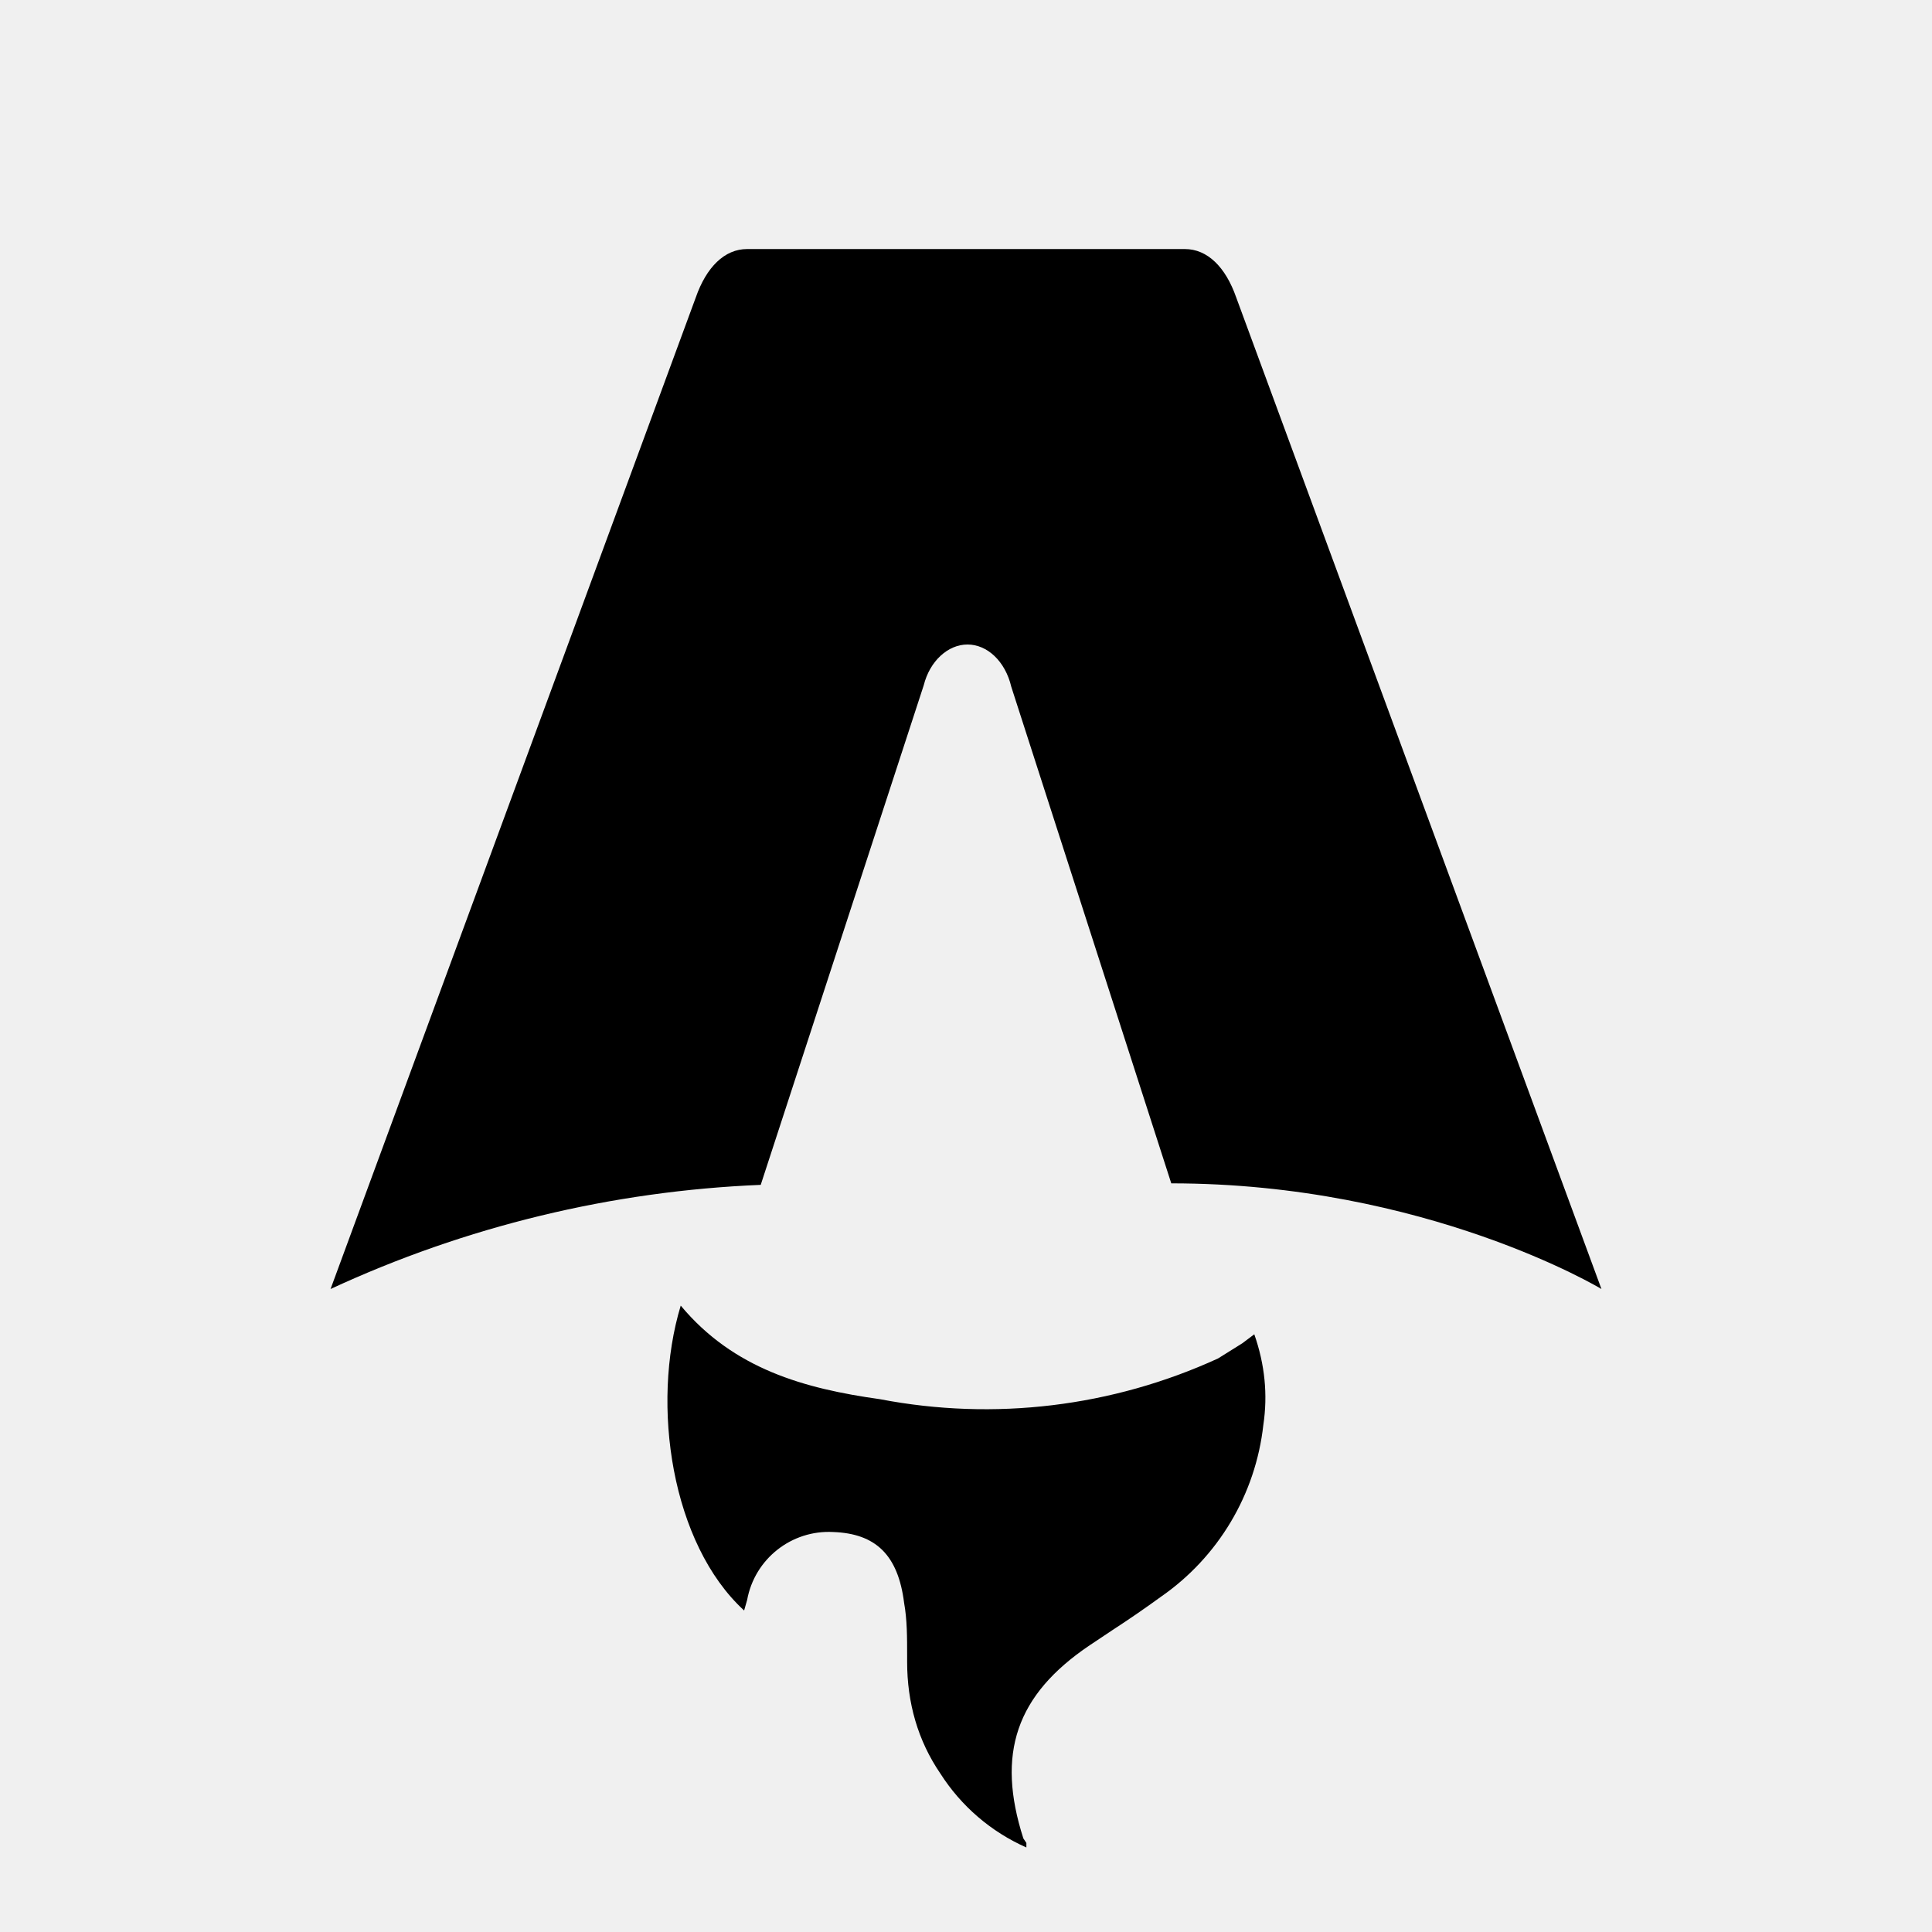
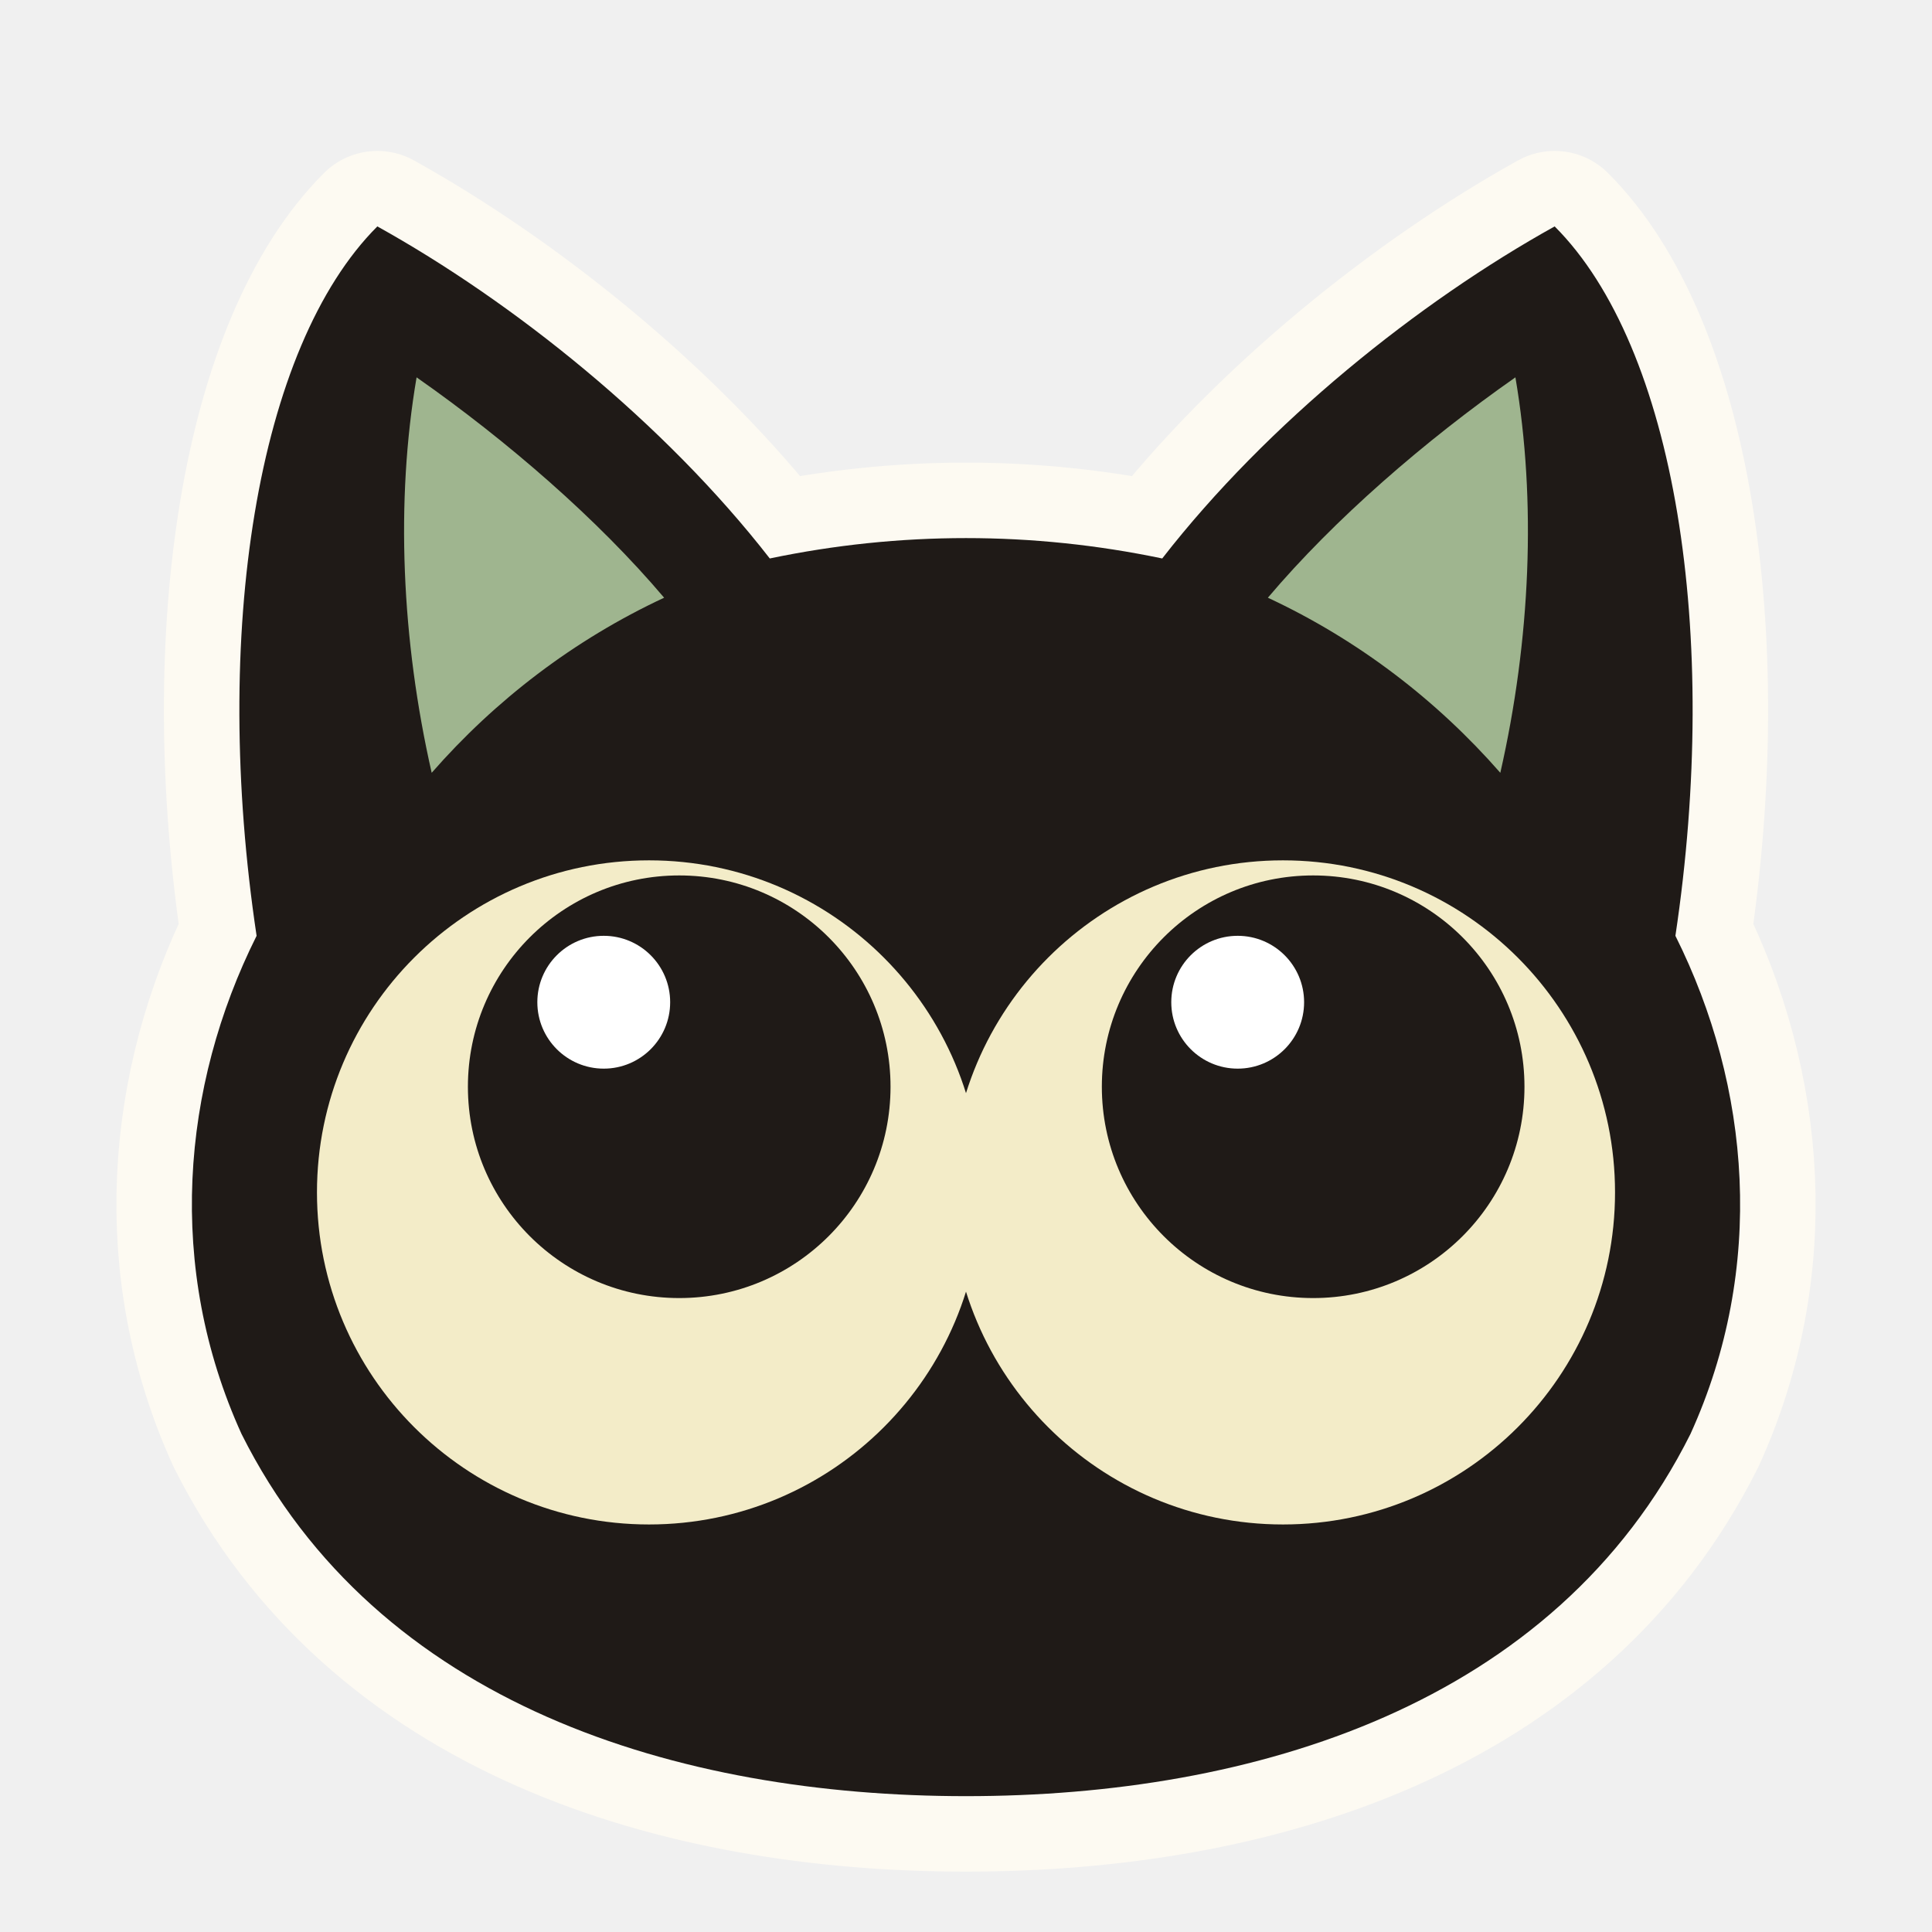
- <svg xmlns="http://www.w3.org/2000/svg" fill="none" viewBox="0 0 128 128">
-   <path d="M50.4 78.5a75.1 75.1 0 0 0-28.5 6.9l24.2-65.7c.7-2 1.9-3.2 3.4-3.2h29c1.5 0 2.7 1.2 3.4 3.2l24.2 65.7s-11.6-7-28.5-7L67 45.5c-.4-1.7-1.6-2.8-2.9-2.8-1.3 0-2.5 1.1-2.9 2.7L50.4 78.5Zm-1.1 28.2Zm-4.2-20.2c-2 6.6-.6 15.8 4.2 20.2a17.5 17.5 0 0 1 .2-.7 5.5 5.5 0 0 1 5.7-4.5c2.8.1 4.3 1.5 4.7 4.7.2 1.1.2 2.3.2 3.5v.4c0 2.7.7 5.2 2.2 7.4a13 13 0 0 0 5.7 4.9v-.3l-.2-.3c-1.8-5.6-.5-9.5 4.4-12.8l1.5-1a73 73 0 0 0 3.2-2.2 16 16 0 0 0 6.8-11.4c.3-2 .1-4-.6-6l-.8.6-1.6 1a37 37 0 0 1-22.4 2.7c-5-.7-9.7-2-13.2-6.2Z" />
-   <style>
-         path { fill: #000; }
-         @media (prefers-color-scheme: dark) {
-             path { fill: #FFF; }
-         }
-     </style>
+ <svg xmlns="http://www.w3.org/2000/svg" viewBox="0 0 64 64">
+   <g stroke="#fdfaf2" stroke-width="5" stroke-linejoin="round" fill="#1f1a17" paint-order="stroke">
+     <path d="M8.5 31 C7 21 8.5 11.5 12.5 7.5 C17 10 22 14 25.5 18.5 C29.8 17.6 34.2 17.6 38.5 18.5 C42 14 47 10 51.5 7.5 C55.5 11.5 57 21 55.5 31 C58 36 58.5 42 56 47.5 C51.5 56.5 41.5 59.5 32 59.5 C22.5 59.5 12.5 56.5 8 47.5 C5.5 42 6 36 8.5 31 Z" />
+   </g>
+   <path fill="#9fb58f" d="M13.8 12.5 C16.8 14.6 19.8 17.2 22 19.8 C19 21.2 16.4 23.2 14.3 25.6 C13.3 21.2 13.1 16.6 13.8 12.5 Z M50.2 12.5 C47.2 14.6 44.2 17.2 42 19.8 C45 21.2 47.6 23.2 49.7 25.6 C50.7 21.2 50.9 16.6 50.2 12.5 Z" />
+   <circle cx="21.5" cy="39.5" r="11" fill="#f3ecc8" />
+   <circle cx="42.5" cy="39.5" r="11" fill="#f3ecc8" />
+   <circle cx="22.5" cy="36" r="7" fill="#1f1a17" />
+   <circle cx="43.5" cy="36" r="7" fill="#1f1a17" />
+   <circle cx="20" cy="33.2" r="2.2" fill="#fff" />
+   <circle cx="41" cy="33.2" r="2.2" fill="#fff" />
</svg>
